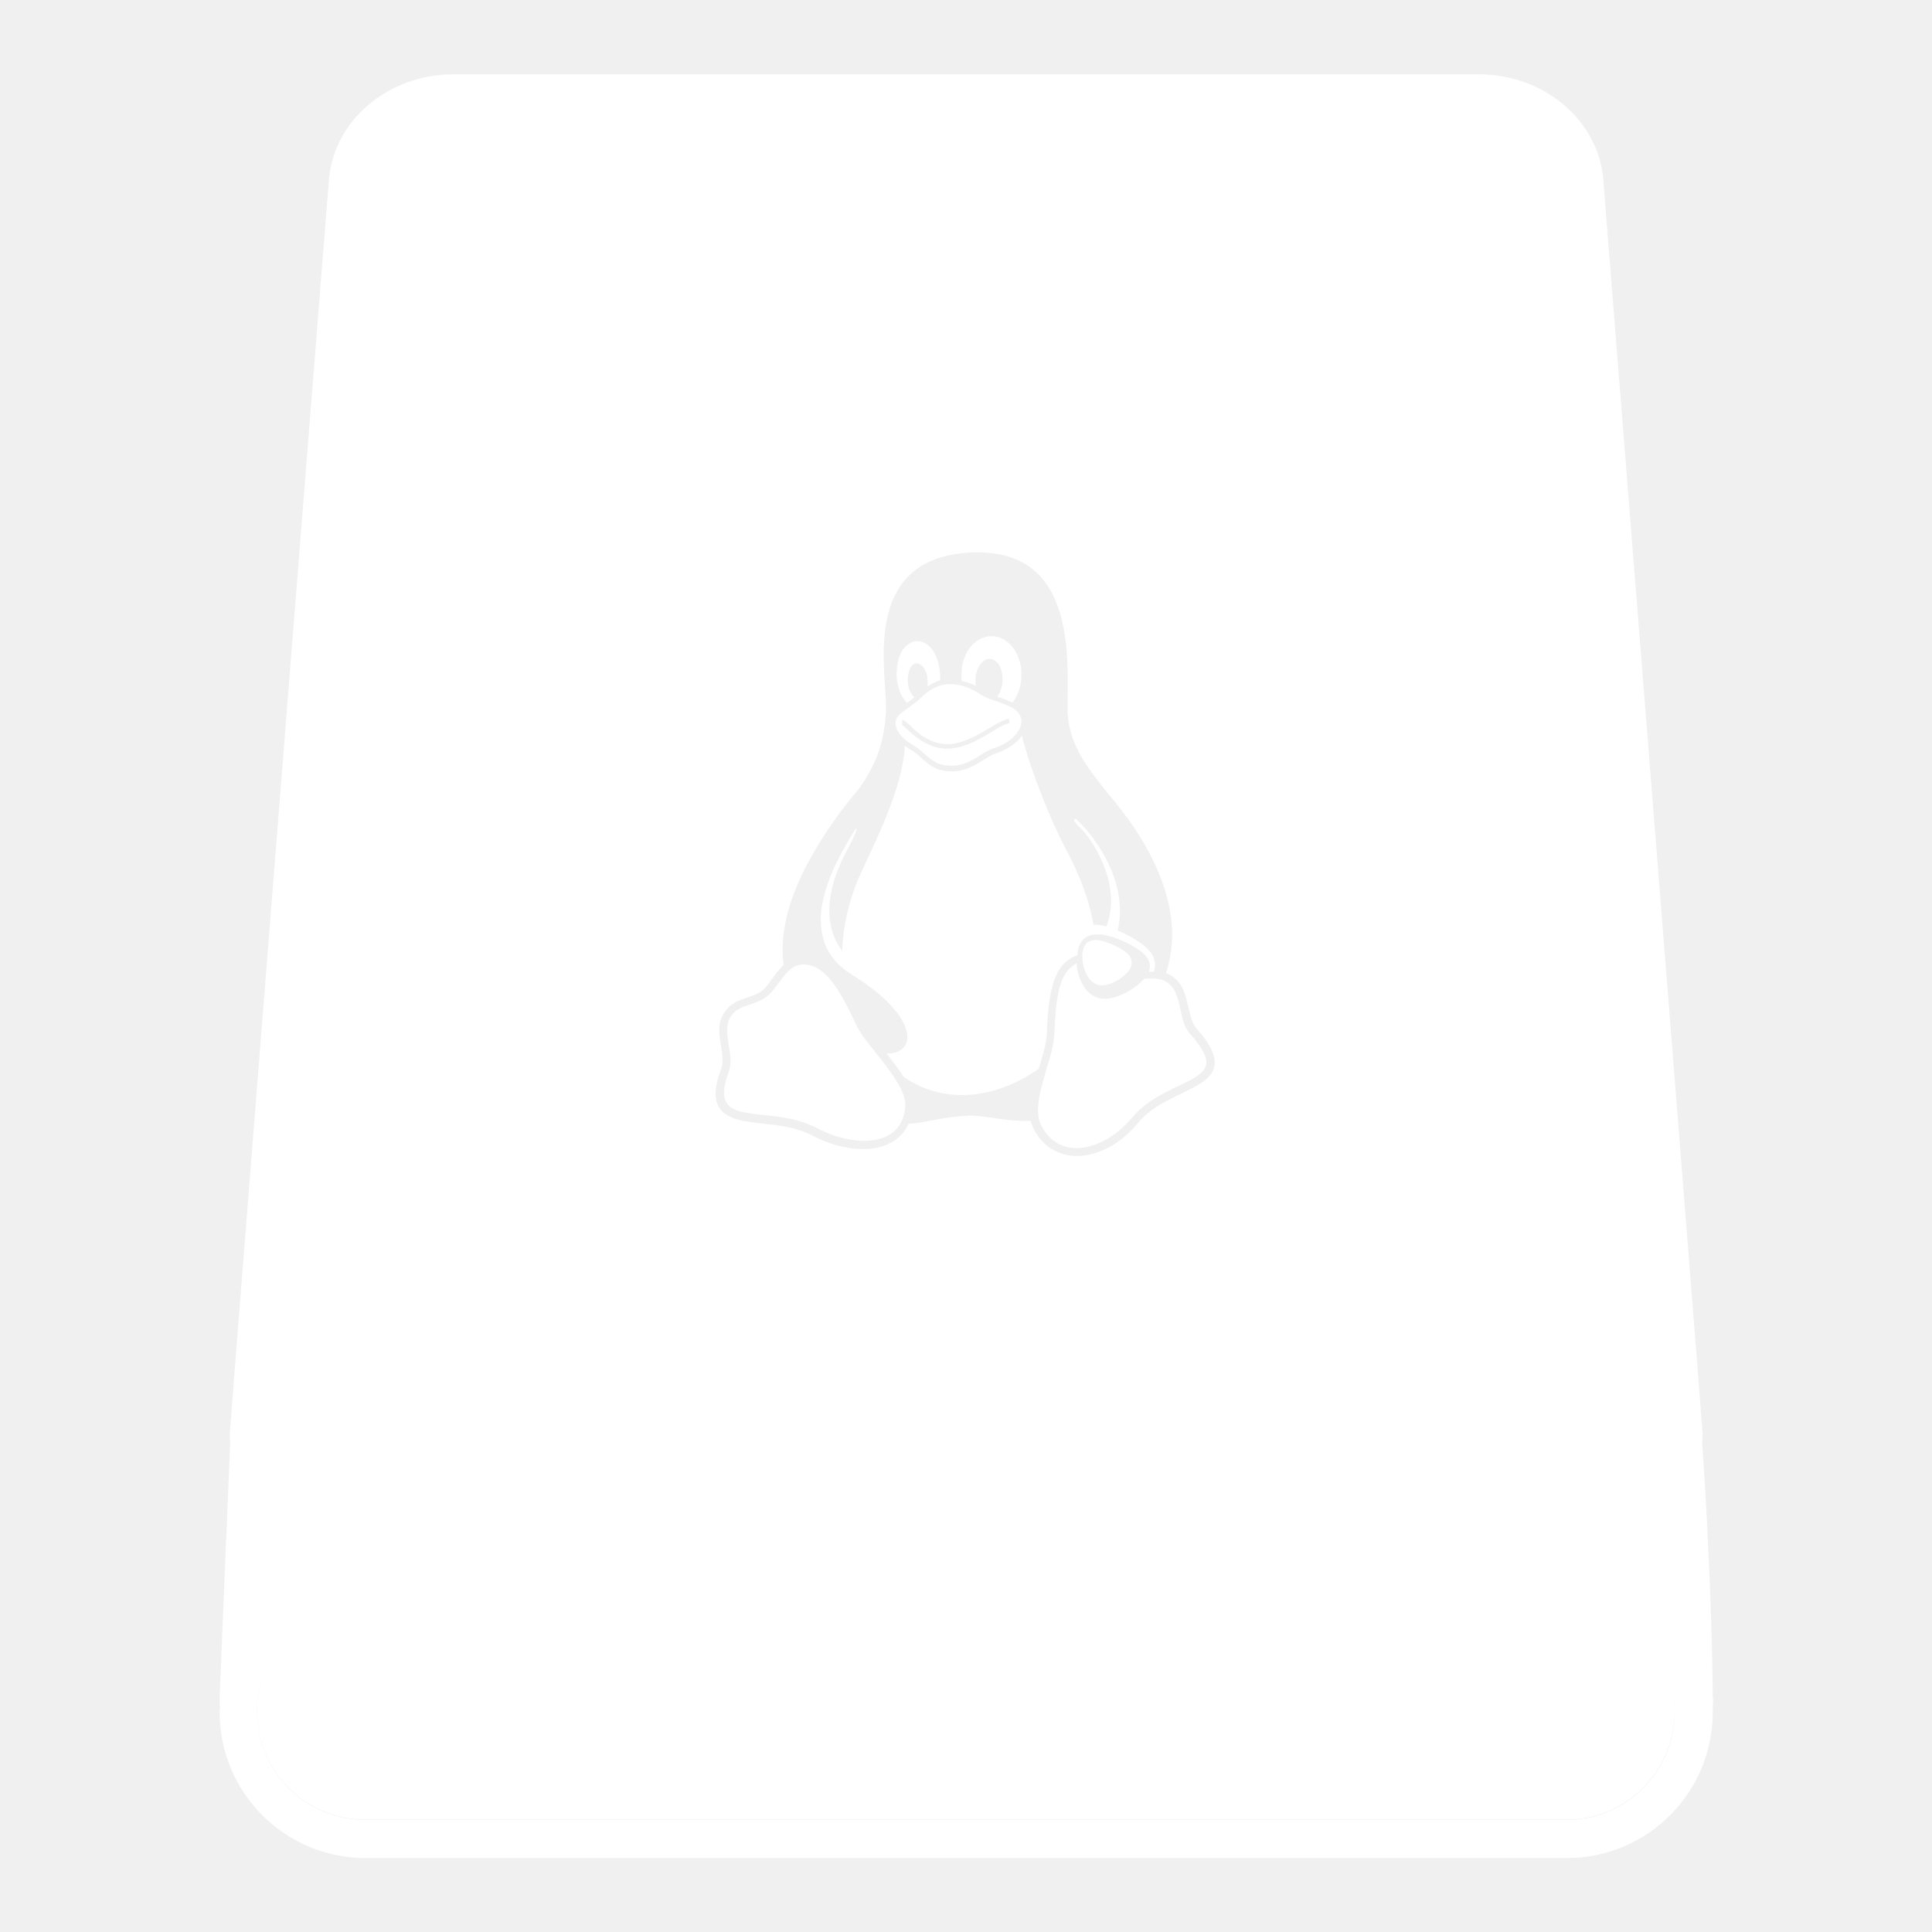
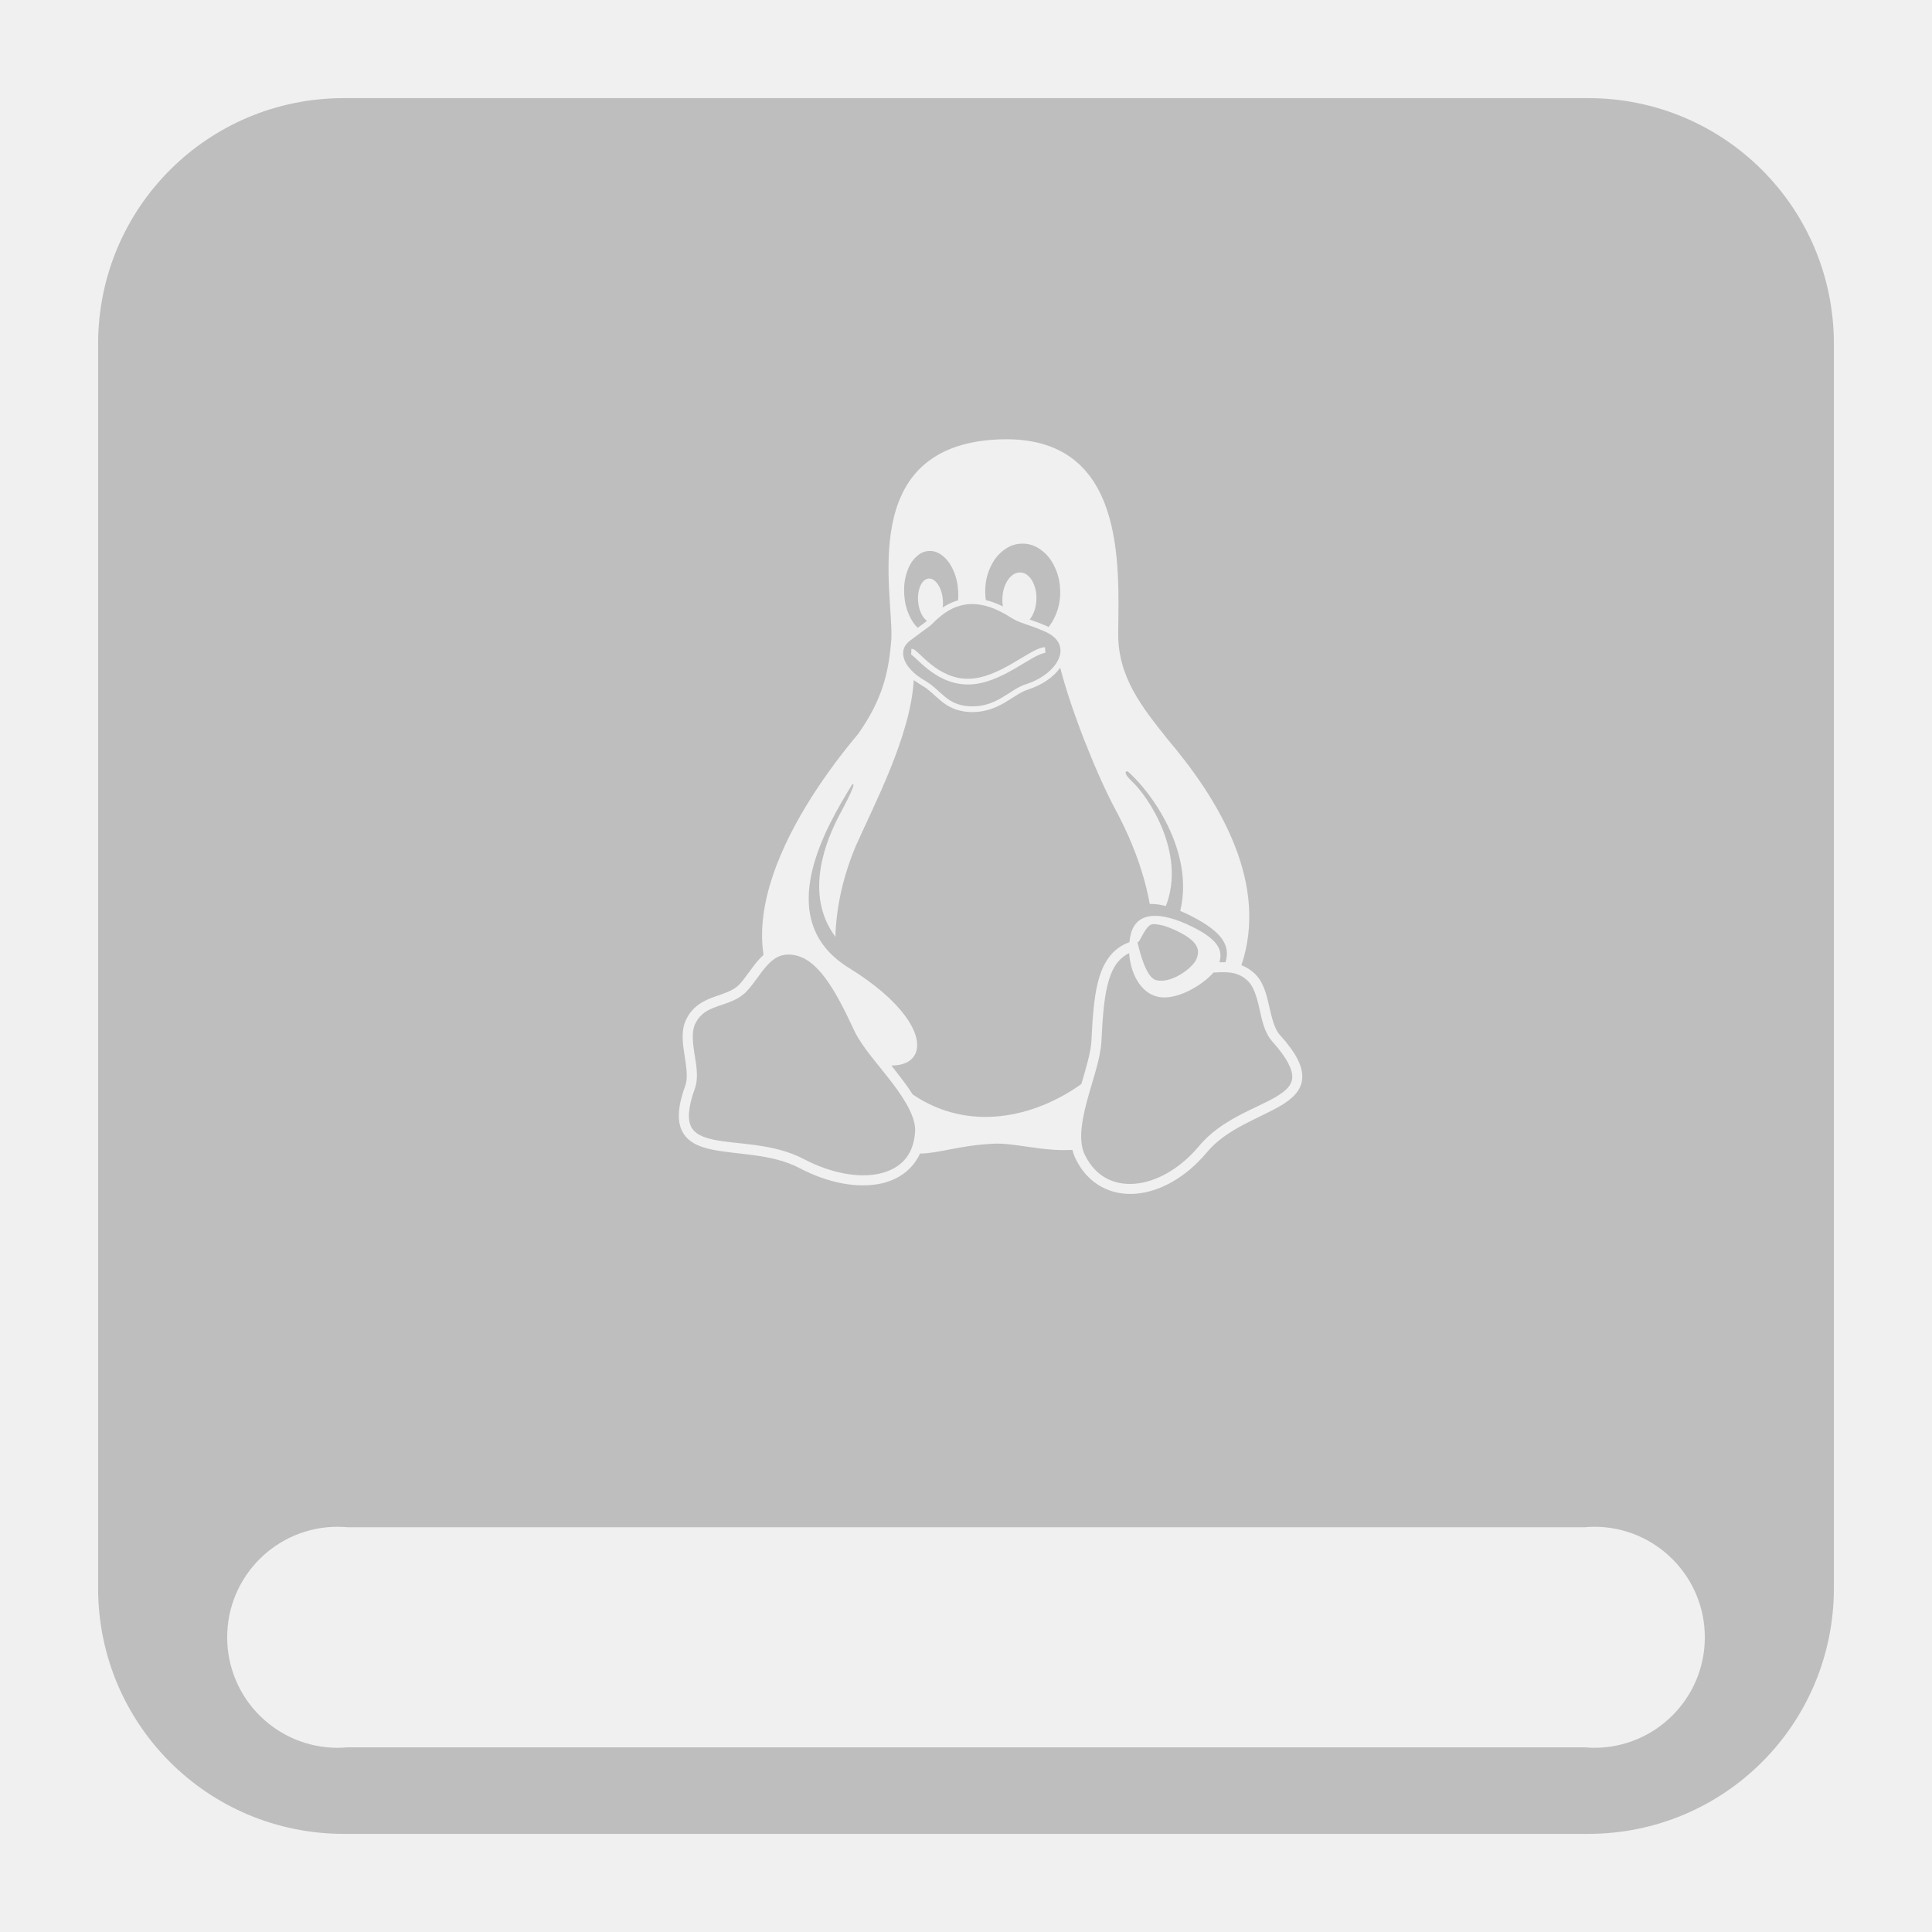
<svg xmlns="http://www.w3.org/2000/svg" version="1.1" id="Layer_1" x="0px" y="0px" viewBox="0 0 512 512" enable-background="new 0 0 512 512" xml:space="preserve">
-   <g display="none">
-     <path display="inline" fill="#FFFFFF" d="M410.8,446.8H101.2c-4,0-7.2,3.2-7.2,7.2s3.2,7.2,7.2,7.2h309.7c4,0,7.2-3.2,7.2-7.2   S414.8,446.8,410.8,446.8z" />
+   <defs id="defs9" />
+   <g id="layer1">
+     <g style="" id="g4">
+ 	
+ </g>
+     <path id="rect1368" d="M 91.154 26 C 55.059 26 26 55.059 26 91.154 L 26 420.846 C 26 456.941 55.059 486 91.154 486 L 420.846 486 C 456.941 486 486 456.941 486 420.846 L 486 91.154 C 486 55.059 456.941 26 420.846 26 L 91.154 26 z M 266.709 116.406 C 298.305 116.45 296.528 149.748 296.33 167.703 C 296.201 179.467 302.708 187.434 309.359 195.822 C 315.301 202.846 323.081 213.111 327.537 224.893 C 331.168 234.493 332.582 245.117 328.984 255.787 C 330.062 256.196 331.132 256.804 332.162 257.701 C 332.167 257.707 332.171 257.711 332.176 257.715 C 334.763 259.919 335.573 263.317 336.297 266.469 C 337.022 269.623 337.696 272.584 339.109 274.182 C 339.11 274.184 339.114 274.185 339.115 274.188 L 339.115 274.189 C 343.419 278.966 345.292 282.537 345.109 285.725 C 344.927 288.913 342.568 291.11 339.66 292.863 C 333.845 296.371 325.077 299.029 319.793 305.434 L 318.77 304.59 L 319.785 305.443 C 314.243 312.04 307.386 315.842 300.936 316.352 C 294.496 316.859 288.451 313.885 285.197 307.381 C 285.194 307.372 285.19 307.363 285.186 307.354 C 284.751 306.522 284.432 305.646 284.213 304.736 C 275.822 305.201 268.527 302.657 262.688 303.127 C 254.08 303.602 248.706 305.677 243.809 305.701 C 241.916 309.861 238.231 312.563 233.691 313.6 C 227.431 315.03 219.582 313.591 211.842 309.545 L 212.457 308.369 L 211.834 309.541 C 204.604 305.709 195.429 306.06 188.654 304.645 C 185.267 303.937 182.272 302.686 180.814 299.846 C 179.359 297.012 179.623 293.105 181.689 287.457 C 182.336 285.445 181.847 282.479 181.367 279.34 C 180.886 276.201 180.417 272.814 181.992 269.871 C 181.996 269.866 182 269.861 182.002 269.855 C 182.002 269.855 182.002 269.854 182.002 269.854 C 183.742 266.515 186.609 265.134 189.221 264.197 C 191.831 263.261 194.205 262.629 195.871 260.967 C 197.656 259.079 199.256 256.275 201.424 253.961 C 201.714 253.652 202.018 253.353 202.338 253.066 C 201.317 246.334 202.422 239.22 204.744 232.24 C 209.668 217.453 220.06 203.246 227.441 194.469 C 233.724 185.539 235.576 178.34 236.221 169.205 C 236.744 156.715 227.381 119.412 262.689 116.568 C 264.086 116.457 265.424 116.404 266.709 116.406 z M 270.988 144.068 L 270.9 144.07 C 269.07 144.087 267.526 144.636 265.953 145.83 C 264.382 147.025 263.263 148.494 262.361 150.539 C 261.459 152.583 261.073 154.593 261.098 156.938 L 261.098 157.119 C 261.113 157.782 261.16 158.414 261.24 159.027 C 262.659 159.365 264.172 159.91 265.775 160.709 C 265.665 160.075 265.62 159.421 265.635 158.709 C 265.635 158.656 265.636 158.614 265.645 158.562 C 265.687 157.265 265.91 156.174 266.365 155.074 C 266.821 153.975 267.371 153.185 268.109 152.566 C 268.814 151.976 269.494 151.707 270.277 151.705 C 270.316 151.705 270.355 151.705 270.395 151.707 C 271.227 151.733 271.923 152.042 272.619 152.721 C 273.314 153.399 273.797 154.216 274.176 155.35 C 274.536 156.432 274.698 157.487 274.672 158.725 C 274.672 158.785 274.654 158.828 274.654 158.881 C 274.612 160.17 274.389 161.252 273.934 162.359 C 273.632 163.093 273.289 163.68 272.877 164.174 C 274.013 164.569 275.376 165.053 277.152 165.814 C 277.409 165.919 277.657 166.029 277.895 166.143 C 278.596 165.295 279.179 164.316 279.689 163.148 C 280.583 161.103 280.988 159.104 280.971 156.75 C 280.953 156.69 280.953 156.638 280.953 156.578 C 280.911 154.284 280.471 152.351 279.561 150.375 C 278.632 148.349 277.482 146.896 275.883 145.736 C 274.31 144.595 272.781 144.068 270.988 144.068 z M 246.447 146.012 C 246.347 146.01 246.245 146.014 246.143 146.02 C 244.828 146.088 243.737 146.629 242.654 147.703 C 241.572 148.777 240.824 150.083 240.266 151.887 C 239.707 153.69 239.511 155.433 239.623 157.461 L 239.623 157.479 C 239.743 159.506 240.146 161.226 240.902 162.943 C 241.54 164.395 242.271 165.495 243.207 166.371 C 243.636 166.055 244.004 165.785 244.314 165.559 C 244.798 165.202 245.078 164.993 245.668 164.539 C 245.574 164.473 245.482 164.4 245.387 164.318 C 244.82 163.828 244.381 163.191 244.004 162.299 C 243.634 161.43 243.427 160.571 243.324 159.541 C 243.324 159.497 243.316 159.464 243.316 159.42 C 243.221 158.355 243.28 157.427 243.504 156.482 C 243.728 155.537 244.037 154.825 244.51 154.25 C 244.982 153.674 245.481 153.381 246.082 153.33 C 246.138 153.325 246.195 153.322 246.25 153.322 C 246.784 153.319 247.269 153.521 247.783 153.965 C 248.349 154.455 248.78 155.091 249.166 155.992 C 249.527 156.86 249.741 157.721 249.844 158.742 C 249.844 158.786 249.845 158.819 249.854 158.863 C 249.927 159.632 249.915 160.322 249.818 161.002 C 250.803 160.352 251.932 159.75 253.215 159.309 C 253.44 159.231 253.671 159.16 253.906 159.094 C 253.974 158.317 253.979 157.513 253.926 156.662 L 253.926 156.646 C 253.813 154.619 253.411 152.901 252.654 151.184 C 251.899 149.465 250.996 148.245 249.803 147.291 C 248.701 146.412 247.637 146.015 246.447 146.012 z M 257.607 160.076 C 256.16 160.081 254.866 160.34 253.707 160.738 C 250.338 161.898 248.102 164.315 246.701 165.643 L 246.701 165.645 C 246.7 165.646 246.696 165.646 246.695 165.648 C 246.423 165.91 246.066 166.147 245.209 166.777 C 244.345 167.411 243.05 168.361 241.184 169.76 C 239.525 171.004 238.987 172.619 239.561 174.516 C 240.133 176.411 241.958 178.597 245.303 180.488 L 245.309 180.49 L 245.312 180.494 C 247.389 181.713 248.808 183.357 250.436 184.664 C 252.063 185.972 253.862 186.995 256.873 187.17 C 260.409 187.375 263.011 186.315 265.309 185 C 267.607 183.686 269.558 182.082 271.793 181.355 L 271.797 181.354 L 271.801 181.354 C 276.387 179.921 279.654 177.037 280.678 174.297 C 281.189 172.927 281.176 171.625 280.564 170.424 C 279.953 169.223 278.701 168.082 276.568 167.207 L 276.562 167.205 L 276.557 167.203 C 272.124 165.306 270.2 165.171 267.727 163.562 C 263.699 160.974 260.372 160.066 257.607 160.076 z M 276.939 171.51 L 277.029 173.02 C 276.349 173.06 275.176 173.548 273.779 174.328 C 272.383 175.107 270.741 176.147 268.934 177.189 C 265.319 179.276 261.028 181.396 256.494 181.396 C 251.965 181.396 248.386 179.304 245.812 177.264 C 244.525 176.244 243.48 175.232 242.693 174.494 C 242.3 174.127 241.969 173.826 241.73 173.643 C 241.583 173.529 241.457 173.485 241.432 173.469 C 241.417 173.458 241.454 173.47 241.494 173.088 L 241.52 171.947 C 242.063 171.947 242.329 172.193 242.652 172.443 C 242.977 172.695 243.325 173.016 243.727 173.391 C 244.529 174.143 245.534 175.115 246.752 176.08 C 249.187 178.009 252.43 179.885 256.494 179.885 C 260.55 179.885 264.633 177.927 268.178 175.881 C 269.951 174.857 271.586 173.818 273.041 173.006 C 274.496 172.195 275.746 171.581 276.939 171.51 z M 280.969 176.938 C 279.216 179.439 276.134 181.581 272.26 182.793 C 272.258 182.793 272.254 182.795 272.252 182.797 C 270.418 183.396 268.483 184.928 266.061 186.312 C 263.634 187.7 260.672 188.903 256.787 188.678 C 253.457 188.484 251.252 187.261 249.488 185.844 C 247.728 184.429 246.369 182.87 244.561 181.805 C 244.56 181.805 244.556 181.805 244.555 181.803 C 243.937 181.451 242.548 180.513 242.145 180.221 C 241.361 194.997 231.497 213.539 226.779 224.23 C 223.542 231.935 221.612 240.172 221.385 248.248 C 212.871 236.899 219.09 222.361 222.416 216.061 C 226.127 209.169 226.706 207.275 225.805 207.938 C 222.457 213.399 217.21 222.099 215.168 231.045 C 214.104 235.706 213.911 240.428 215.291 244.793 C 216.671 249.158 219.62 253.179 224.893 256.459 C 224.893 256.459 224.895 256.459 224.895 256.459 C 232.071 260.86 236.954 265.266 239.838 269.17 C 242.721 273.074 243.627 276.49 242.727 278.914 C 242.275 280.125 241.365 281.071 240.068 281.658 C 239.027 282.131 237.737 282.378 236.221 282.377 C 236.992 283.346 237.766 284.33 238.521 285.318 C 239.704 286.866 240.854 288.436 241.855 290.02 C 256.632 300.103 274.035 296.228 286.574 287.283 C 287.82 283.003 289.049 278.959 289.232 275.971 L 289.232 275.969 C 289.534 270.025 289.846 264.739 290.936 260.365 C 292.027 255.989 293.989 252.421 297.584 250.455 C 298.16 250.139 298.735 249.885 299.307 249.688 C 299.347 249.317 299.401 248.951 299.467 248.594 C 300.497 241.764 306.597 241.429 314.252 244.797 C 321.632 248.136 324.4 251.053 323.15 255.008 C 323.195 255.006 323.24 255.005 323.285 255.004 C 323.77 254.993 324.267 254.99 324.773 255.008 C 326.308 250.019 323.116 246.362 314.482 242.158 C 313.902 241.883 313.329 241.63 312.766 241.395 C 313.918 236.712 313.69 231.967 312.615 227.453 C 310.26 217.553 303.787 208.783 298.855 204.422 C 297.945 204.384 298.034 205.183 299.869 206.963 C 304.414 211.145 314.353 226.165 308.975 240.107 C 307.438 239.714 306.002 239.524 304.699 239.564 C 302.642 228.198 297.881 218.766 295.488 214.326 C 290.986 205.957 283.981 188.809 280.969 176.938 z M 305.58 244.904 C 303.503 244.914 302.005 250.237 301.441 249.627 C 302.072 252.515 303.755 259.069 306.373 259.746 C 310.153 260.776 315.67 256.866 316.957 254.41 C 318.487 251.154 316.734 248.938 311.133 246.352 C 309.052 245.42 307.15 244.898 305.58 244.904 z M 299.242 252.582 C 299.115 252.645 298.985 252.711 298.855 252.781 C 296.075 254.303 294.506 257.01 293.51 261.008 C 292.512 265.004 292.181 270.186 291.881 276.117 L 291.881 276.123 L 291.881 276.131 C 291.597 280.761 289.477 286.456 288.002 292.004 C 286.526 297.551 285.796 302.812 287.549 306.145 L 287.555 306.156 L 287.561 306.17 C 290.384 311.839 295.174 314.142 300.727 313.703 C 306.278 313.266 312.582 309.887 317.752 303.734 C 323.706 296.522 333.028 293.764 338.289 290.59 C 340.92 289.004 342.345 287.541 342.457 285.572 C 342.57 283.604 341.248 280.521 337.137 275.959 L 337.135 275.955 L 337.131 275.953 C 334.992 273.546 334.423 270.165 333.709 267.062 C 332.996 263.96 332.173 261.192 330.443 259.727 L 330.438 259.721 L 330.43 259.713 C 328.178 257.744 325.977 257.594 323.35 257.658 C 322.783 257.672 322.199 257.701 321.602 257.725 C 318.608 261.167 311.514 265.388 306.596 264.092 C 302.101 262.958 299.56 257.72 299.242 252.582 z M 208.879 252.969 C 206.508 252.985 204.934 254.097 203.361 255.775 C 201.498 257.765 199.906 260.568 197.787 262.805 L 197.773 262.816 L 197.764 262.83 C 195.47 265.128 192.566 265.817 190.117 266.695 C 187.668 267.574 185.695 268.501 184.35 271.094 L 184.346 271.104 L 184.34 271.111 C 183.29 273.061 183.521 275.86 183.992 278.938 C 184.465 282.014 185.182 285.293 184.211 288.289 L 184.205 288.312 L 184.195 288.336 C 182.23 293.692 182.252 296.832 183.176 298.633 C 184.101 300.433 186.113 301.402 189.199 302.047 C 195.369 303.334 204.987 302.909 213.072 307.191 C 213.074 307.193 213.078 307.194 213.08 307.195 C 220.388 311.014 227.704 312.244 233.102 311.012 C 238.5 309.779 242.018 306.384 242.492 300.15 L 242.492 300.133 L 242.494 300.117 C 242.86 296.462 240.047 291.685 236.412 286.928 C 232.778 282.169 228.49 277.506 226.457 273.264 L 226.455 273.258 L 226.451 273.252 C 223.922 267.822 221.462 262.926 218.818 259.34 C 216.175 255.754 213.429 253.552 210.283 253.076 C 209.814 253.005 209.376 252.97 208.961 252.969 L 208.879 252.969 z M 89.492 404.609 C 90.338 404.615 91.183 404.657 92.025 404.736 L 420.004 404.736 C 420.836 404.658 421.672 404.616 422.508 404.609 C 438.684 404.609 451.797 417.722 451.797 433.898 C 451.796 450.074 438.683 463.186 422.508 463.186 C 421.663 463.181 420.819 463.139 419.979 463.061 L 91.996 463.061 C 91.164 463.138 90.328 463.18 89.492 463.186 C 73.317 463.186 60.204 450.074 60.203 433.898 C 60.203 417.722 73.316 404.609 89.492 404.609 z " style="fill:#bebebe;fill-opacity:1;stroke:none;stroke-width:0.34;stroke-opacity:0.568" />
+     <g id="g848" transform="translate(0,177.8983)">
+       <g transform="translate(0.5423775)" id="g842" />
+     </g>
  </g>
-   <g>
-     <path fill="#FFFFFF" d="M415.2,424.8H96.8c-15.9,0-28.7,12.9-28.7,28.7c0,15.9,12.9,28.7,28.7,28.7h318.3   c15.9,0,28.7-12.9,28.7-28.7C443.9,437.7,431,424.8,415.2,424.8z" />
-     <path fill="#FFFFFF" d="M237.6,179.2c0.1,1.6,0.4,3,1,4.4c0.5,1.2,1.1,2,1.8,2.7c0.3-0.3,0.6-0.5,0.9-0.7c0.4-0.3,0.6-0.5,1.1-0.8   c-0.1-0.1-0.1-0.1-0.2-0.2c-0.5-0.4-0.8-0.9-1.1-1.6c-0.3-0.7-0.5-1.4-0.5-2.2c0,0,0-0.1,0-0.1c-0.1-0.9,0-1.6,0.2-2.4   c0.2-0.8,0.4-1.3,0.8-1.8c0.4-0.5,0.8-0.7,1.3-0.7c0,0,0.1,0,0.1,0c0.4,0,0.8,0.2,1.2,0.5c0.5,0.4,0.8,0.9,1.1,1.6   c0.3,0.7,0.5,1.4,0.5,2.2c0,0,0,0.1,0,0.1c0.1,0.6,0,1.2,0,1.7c0.8-0.5,1.7-1,2.7-1.4c0.2-0.1,0.4-0.1,0.6-0.2   c0.1-0.6,0.1-1.3,0-1.9v0c-0.1-1.6-0.4-3-1-4.4c-0.6-1.4-1.3-2.4-2.3-3.1c-0.9-0.7-1.7-1-2.7-1v0c-0.1,0-0.2,0-0.2,0   c-1.1,0.1-1.9,0.5-2.8,1.3c-0.9,0.9-1.5,1.9-1.9,3.3C237.7,176.1,237.6,177.5,237.6,179.2L237.6,179.2z" />
-     <path fill="#FFFFFF" d="M242.2,197.6L242.2,197.6L242.2,197.6c1.7,1,2.8,2.3,4.1,3.3c1.3,1,2.7,1.9,5.1,2c2.8,0.2,4.9-0.7,6.7-1.7   c1.8-1.1,3.4-2.3,5.2-2.9l0,0l0,0c3.7-1.1,6.3-3.5,7.1-5.6c0.4-1.1,0.4-2.1-0.1-3.1c-0.5-1-1.5-1.9-3.2-2.6l0,0l0,0   c-3.5-1.5-5.1-1.6-7.1-2.9c-3.2-2.1-5.9-2.8-8.1-2.8v0c-1.2,0-2.2,0.2-3.1,0.5c-2.7,0.9-4.5,2.9-5.6,3.9l0,0c0,0,0,0,0,0   c-0.2,0.2-0.5,0.4-1.2,0.9c-0.7,0.5-1.7,1.3-3.2,2.4c-1.3,1-1.8,2.3-1.3,3.8S239.5,196.1,242.2,197.6z M239.1,191.7l0-0.9   c0.4,0,0.6,0.2,0.9,0.4c0.3,0.2,0.5,0.5,0.9,0.8c0.6,0.6,1.4,1.4,2.4,2.2c1.9,1.5,4.5,3,7.8,3c3.2,0,6.5-1.6,9.3-3.2   c1.4-0.8,2.7-1.6,3.9-2.3c1.2-0.6,2.2-1.1,3.1-1.2v0l0.1,1.2c-0.5,0-1.5,0.4-2.6,1c-1.1,0.6-2.4,1.5-3.9,2.3   c-2.9,1.7-6.3,3.4-10,3.4c-3.6,0-6.5-1.7-8.5-3.3c-1-0.8-1.9-1.6-2.5-2.2c-0.3-0.3-0.6-0.5-0.8-0.7c-0.1-0.1-0.2-0.1-0.2-0.1   C239.1,192,239.1,192,239.1,191.7z" />
-     <path fill="#FFFFFF" d="M453.9,449.9L453.9,449.9L453.9,449.9c0-0.8-0.1-27.9-2.8-67.6c0,0,0-0.1,0-0.2c0.1-0.8,0.1-1.5,0.1-2.3   c0-1.3-26.2-330.7-26.2-330.7c-0.5-16.3-15.1-29.4-33.1-29.4H120.1c-17.2,0-31.4,12.1-32.9,27.5c0,0-26.3,331.4-26.3,332.7   c0,0.7,0,1.5,0.1,2.2c0,0.2,0,0.3,0,0.3l-2.8,67.6h0c0,0.1,0,0.2,0,0.3c0,0.8,0,1.5,0.1,2.3l-0.1,0.8h0c0,0.1,0,0.2,0,0.3   c0,21.4,17.3,38.7,38.7,38.7h318.3c21.4,0,38.7-17.3,38.7-38.7c0-0.1,0-0.2,0-0.3h0l0-0.1c0-0.1,0-0.3,0-0.8c0-0.7,0.1-1.5,0.1-2.2   C453.9,450.1,453.9,450,453.9,449.9z M191,276.7c-0.4-2.5-0.8-5.2,0.5-7.6c0,0,0,0,0,0c0,0,0,0,0,0c1.4-2.7,3.7-3.8,5.8-4.5   c2.1-0.7,4-1.3,5.3-2.6c1.4-1.5,2.7-3.8,4.4-5.6c0.2-0.2,0.5-0.5,0.7-0.7c-0.8-5.4,0.1-11.1,1.9-16.7c3.9-11.8,12.3-23.2,18.2-30.2   c5-7.1,6.5-12.9,7-20.2c0.4-10-7.1-39.8,21.2-42.1c1.1-0.1,2.2-0.1,3.2-0.1l0,0c25.3,0,23.9,26.7,23.7,41   c-0.1,9.4,5.1,15.8,10.4,22.5c4.8,5.6,11,13.8,14.5,23.3c2.9,7.7,4,16.2,1.2,24.7c0.9,0.3,1.7,0.8,2.5,1.5c0,0,0,0,0,0   c2.1,1.8,2.7,4.5,3.3,7c0.6,2.5,1.1,4.9,2.3,6.2c0,0,0,0,0,0l0,0c3.4,3.8,4.9,6.7,4.8,9.2c-0.1,2.6-2,4.3-4.4,5.7   c-4.7,2.8-11.7,4.9-15.9,10.1l-0.8-0.7l0.8,0.7c-4.4,5.3-9.9,8.3-15.1,8.7c-5.2,0.4-10-2-12.6-7.2c0,0,0,0,0,0   c-0.3-0.7-0.6-1.4-0.8-2.1c-6.7,0.4-12.5-1.7-17.2-1.3c-6.9,0.4-11.2,2-15.1,2.1c-1.5,3.3-4.5,5.5-8.1,6.3c-5,1.1-11.3,0-17.5-3.2   l0.5-0.9l-0.5,0.9c-5.8-3.1-13.1-2.8-18.5-3.9c-2.7-0.6-5.1-1.6-6.3-3.8c-1.2-2.3-1-5.4,0.7-9.9C191.8,281.5,191.4,279.2,191,276.7   z M415.2,482.3H96.8c-15.9,0-28.7-12.9-28.7-28.7c0-15.9,12.9-28.7,28.7-28.7h318.3c15.9,0,28.7,12.9,28.7,28.7   C443.9,469.4,431,482.3,415.2,482.3z" />
-     <path fill="#FFFFFF" d="M258.6,181.8c-0.1-0.5-0.1-1-0.1-1.6c0,0,0-0.1,0-0.1c0-1,0.2-1.9,0.6-2.8c0.4-0.9,0.8-1.5,1.4-2   c0.6-0.5,1.1-0.7,1.7-0.7c0,0,0.1,0,0.1,0c0.7,0,1.2,0.3,1.8,0.8c0.6,0.5,0.9,1.2,1.2,2.1c0.3,0.9,0.4,1.7,0.4,2.7c0,0,0,0.1,0,0.1   c0,1-0.2,1.9-0.6,2.8c-0.2,0.6-0.5,1.1-0.8,1.5c0.9,0.3,2,0.7,3.4,1.3c0.2,0.1,0.4,0.2,0.6,0.3c0.6-0.7,1-1.5,1.4-2.4   c0.7-1.6,1-3.2,1-5.1c0,0,0-0.1,0-0.1c0-1.8-0.4-3.4-1.1-5c-0.7-1.6-1.7-2.8-2.9-3.7c-1.3-0.9-2.5-1.3-3.9-1.3v0c0,0,0,0-0.1,0   c-1.5,0-2.7,0.5-4,1.4c-1.3,1-2.2,2.1-2.9,3.8c-0.7,1.6-1,3.2-1,5.1v0.1c0,0.5,0,1,0.1,1.5C256.1,180.7,257.3,181.1,258.6,181.8z" />
-     <path fill="#FFFFFF" d="M304.6,259.3c-0.5,0-0.9,0-1.4,0.1c-2.4,2.8-8.1,6.1-12,5.1c-3.6-0.9-5.6-5.1-5.9-9.2l0,0   c-0.1,0.1-0.2,0.1-0.3,0.2c-2.2,1.2-3.5,3.4-4.3,6.6c-0.8,3.2-1.1,7.3-1.3,12.1v0v0c-0.2,3.7-1.9,8.3-3.1,12.7   c-1.2,4.4-1.8,8.6-0.4,11.3l0,0l0,0c2.3,4.5,6.1,6.4,10.5,6c4.4-0.4,9.5-3.1,13.6-8c4.8-5.8,12.2-8,16.4-10.5   c2.1-1.3,3.2-2.4,3.3-4c0.1-1.6-1-4-4.3-7.7l0,0l0,0c-1.7-1.9-2.2-4.6-2.7-7.1c-0.6-2.5-1.2-4.7-2.6-5.9l0,0l0,0   C308.5,259.4,306.7,259.3,304.6,259.3z" />
-     <path fill="#FFFFFF" d="M291,261c3,0.8,7.4-2.3,8.5-4.3c1.2-2.6-0.2-4.4-4.7-6.4c-1.7-0.7-3.2-1.2-4.4-1.2c-1.9,0-3.2,1-3.5,3.3   C286.5,255.7,288,260.2,291,261z" />
-     <path fill="#FFFFFF" d="M197.3,294.8c4.9,1,12.6,0.7,19.1,4.1c0,0,0,0,0,0c5.8,3.1,11.7,4,16,3.1c4.3-1,7.1-3.7,7.5-8.7l0,0l0,0   c0.3-2.9-2-6.7-4.9-10.6s-6.3-7.5-8-10.9l0,0l0,0c-2-4.3-4-8.3-6.1-11.1c-2.1-2.9-4.3-4.6-6.8-5c-0.4-0.1-0.7-0.1-1.1-0.1l0,0   c0,0,0,0-0.1,0c-1.9,0-3.2,0.9-4.4,2.2c-1.5,1.6-2.8,3.8-4.5,5.6l0,0l0,0c-1.8,1.8-4.2,2.4-6.1,3.1c-2,0.7-3.5,1.4-4.6,3.5l0,0l0,0   c-0.8,1.6-0.7,3.8-0.3,6.3c0.4,2.5,1,5.1,0.2,7.5l0,0l0,0c-1.6,4.3-1.6,6.8-0.8,8.2C193.2,293.5,194.8,294.3,197.3,294.8z" />
-     <path fill="#FFFFFF" d="M225.9,258.4C225.9,258.4,225.9,258.4,225.9,258.4c5.7,3.5,9.6,7,12,10.2c2.3,3.1,3,5.9,2.3,7.8   c-0.4,1-1.1,1.7-2.1,2.2c-0.8,0.4-1.9,0.6-3.1,0.6c0.6,0.8,1.2,1.6,1.8,2.4c0.9,1.2,1.9,2.5,2.7,3.8c11.8,8.1,25.7,5,35.8-2.2   c1-3.4,2-6.7,2.1-9c0,0,0,0,0,0c0.2-4.8,0.5-9,1.4-12.5c0.9-3.5,2.4-6.4,5.3-7.9c0.5-0.3,0.9-0.5,1.4-0.6c0-0.3,0.1-0.6,0.1-0.9   c0.8-5.5,5.7-5.7,11.8-3c5.9,2.7,8.1,5,7.1,8.2c0,0,0.1,0,0.1,0c0.4,0,0.8,0,1.2,0c1.2-4-1.3-6.9-8.2-10.3   c-0.5-0.2-0.9-0.4-1.4-0.6c0.9-3.7,0.7-7.5-0.1-11.2c-1.9-7.9-7.1-14.9-11-18.4c-0.7,0-0.7,0.6,0.8,2c3.6,3.3,11.6,15.4,7.3,26.5   c-1.2-0.3-2.4-0.5-3.4-0.4c-1.6-9.1-5.5-16.6-7.4-20.2c-3.6-6.7-9.2-20.4-11.6-29.9l0,0c-1.4,2-3.9,3.7-7,4.7c0,0,0,0,0,0   c-1.5,0.5-3,1.7-5,2.8c-1.9,1.1-4.3,2.1-7.4,1.9c-2.7-0.2-4.4-1.1-5.8-2.3c-1.4-1.1-2.5-2.4-3.9-3.2c0,0,0,0,0,0   c-0.5-0.3-1.6-1-1.9-1.3c-0.6,11.8-8.5,26.7-12.3,35.2c-2.6,6.2-4.1,12.8-4.3,19.2c-6.8-9.1-1.8-20.7,0.8-25.8c3-5.5,3.4-7,2.7-6.5   c-2.7,4.4-6.9,11.3-8.5,18.5c-0.9,3.7-1,7.5,0.1,11C219.3,252.5,221.6,255.7,225.9,258.4z" />
-   </g>
+   <g id="layer2" />
</svg>
